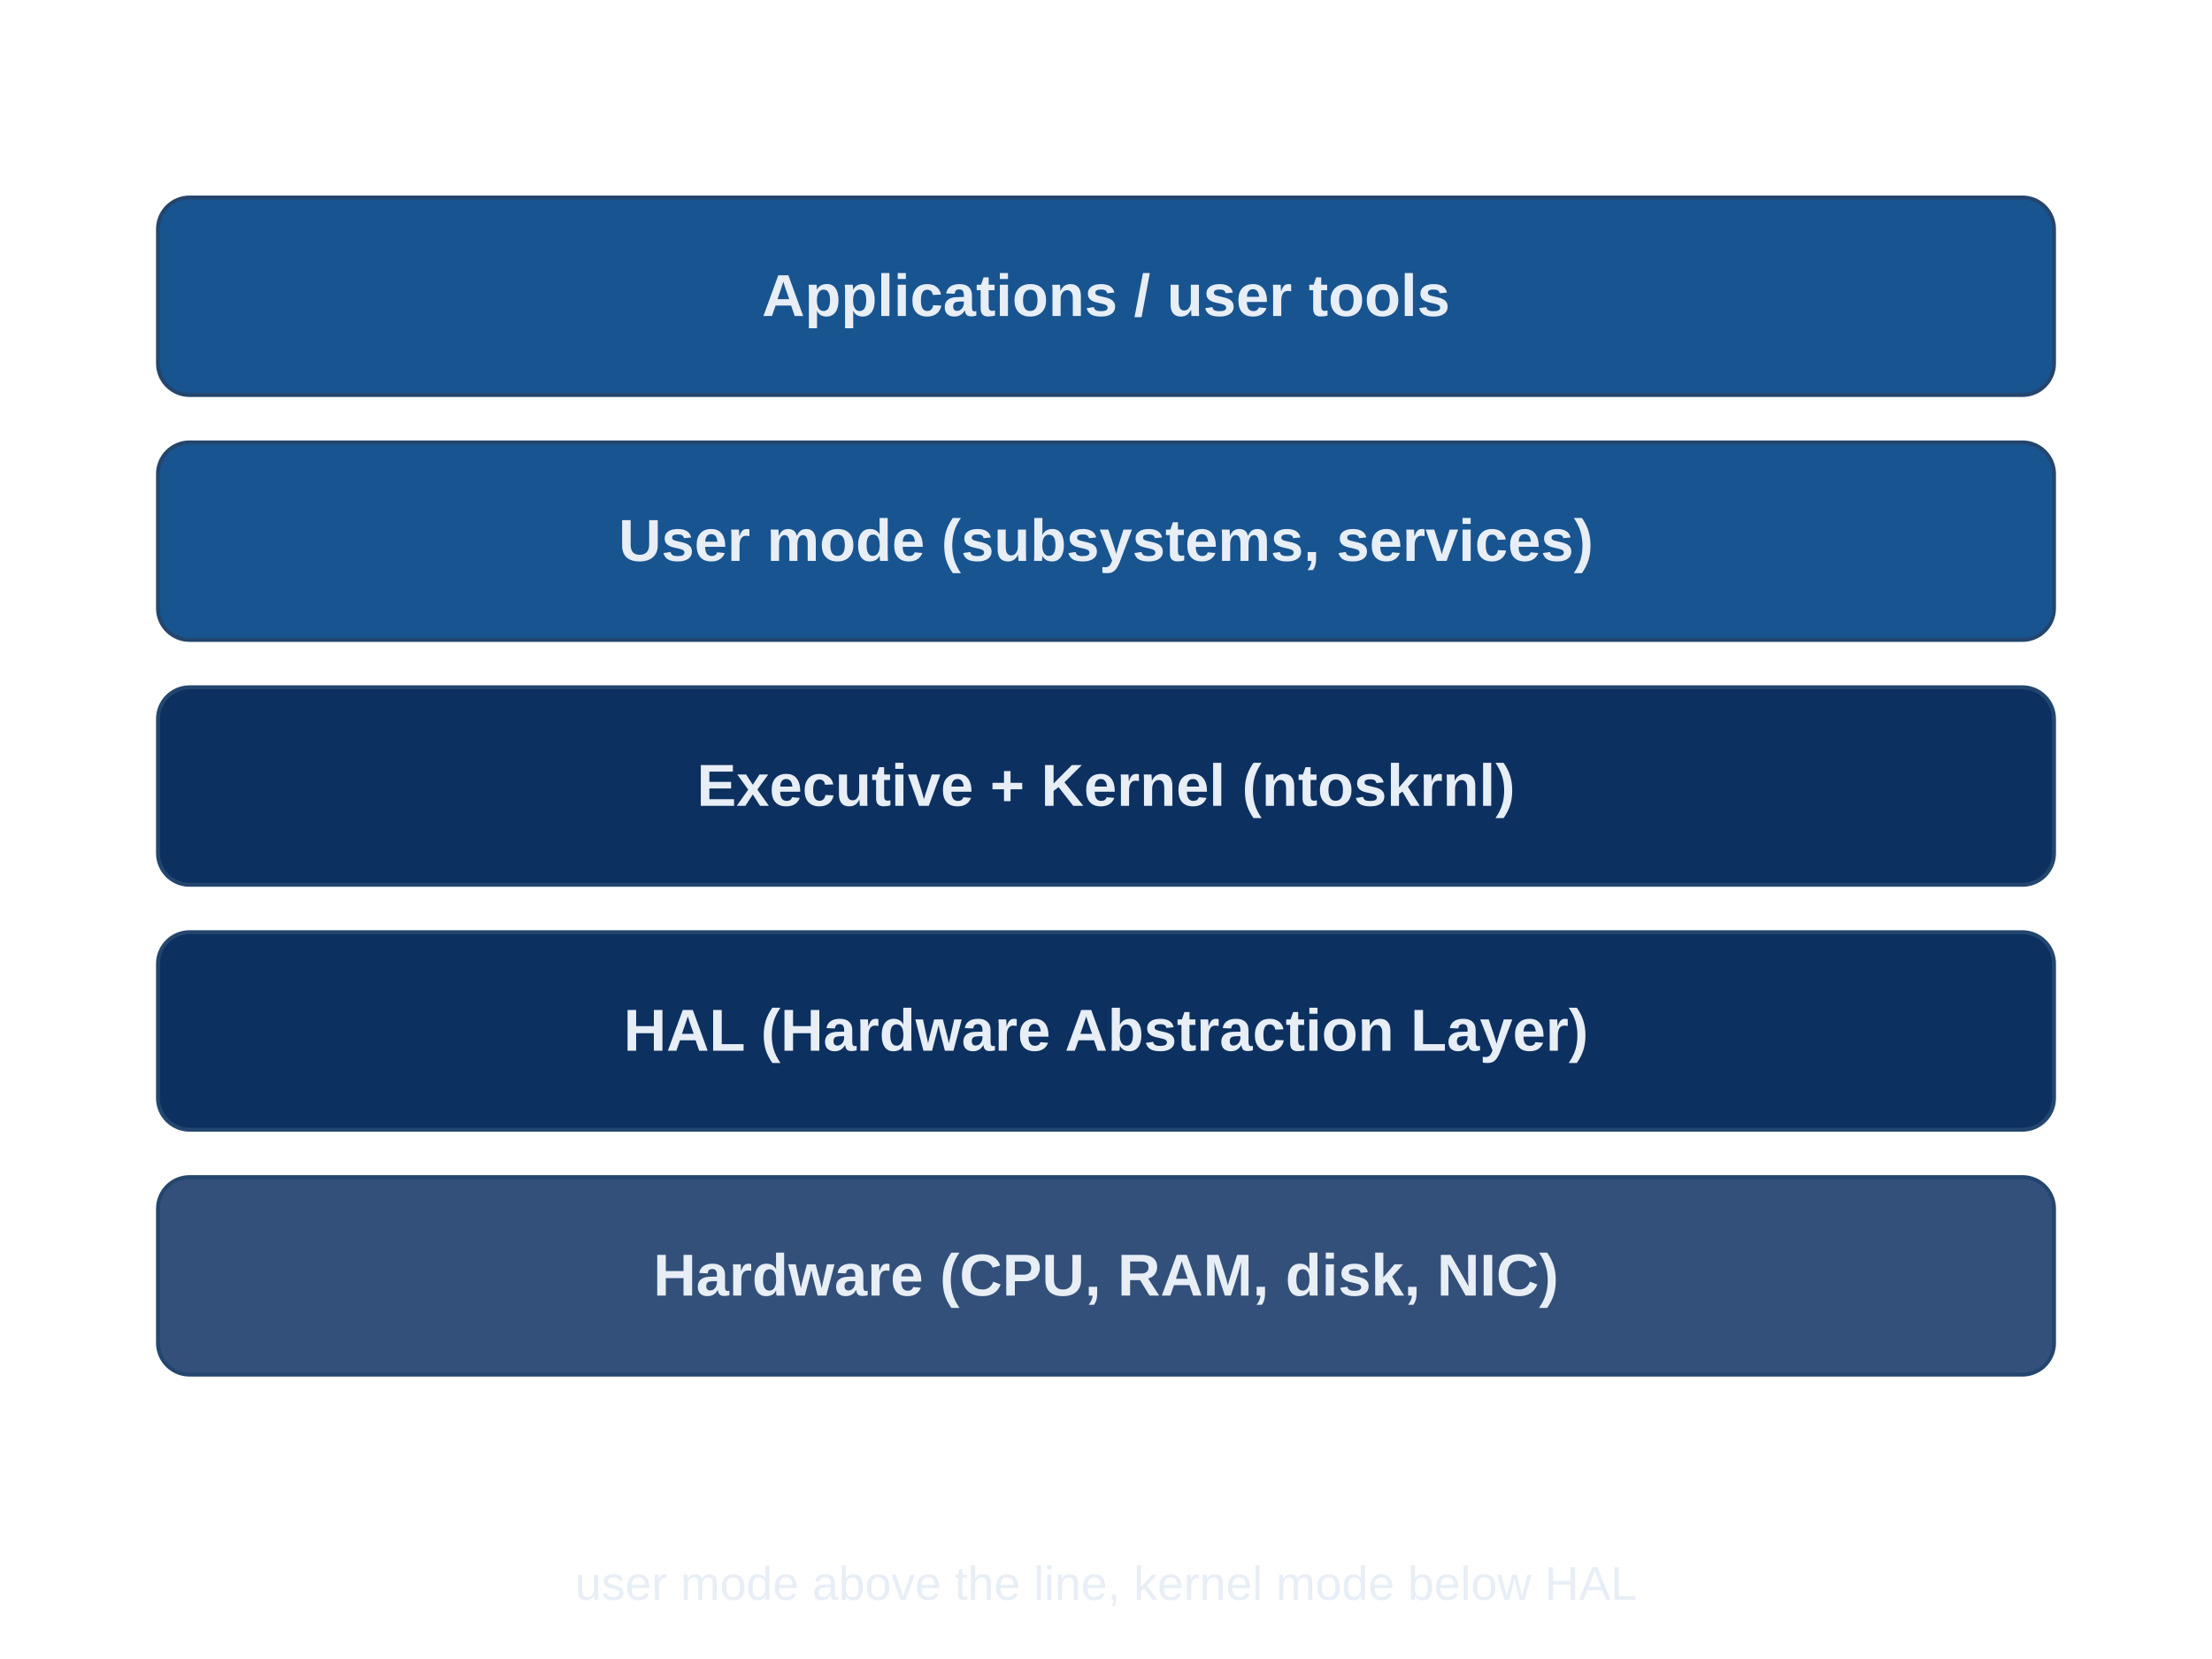
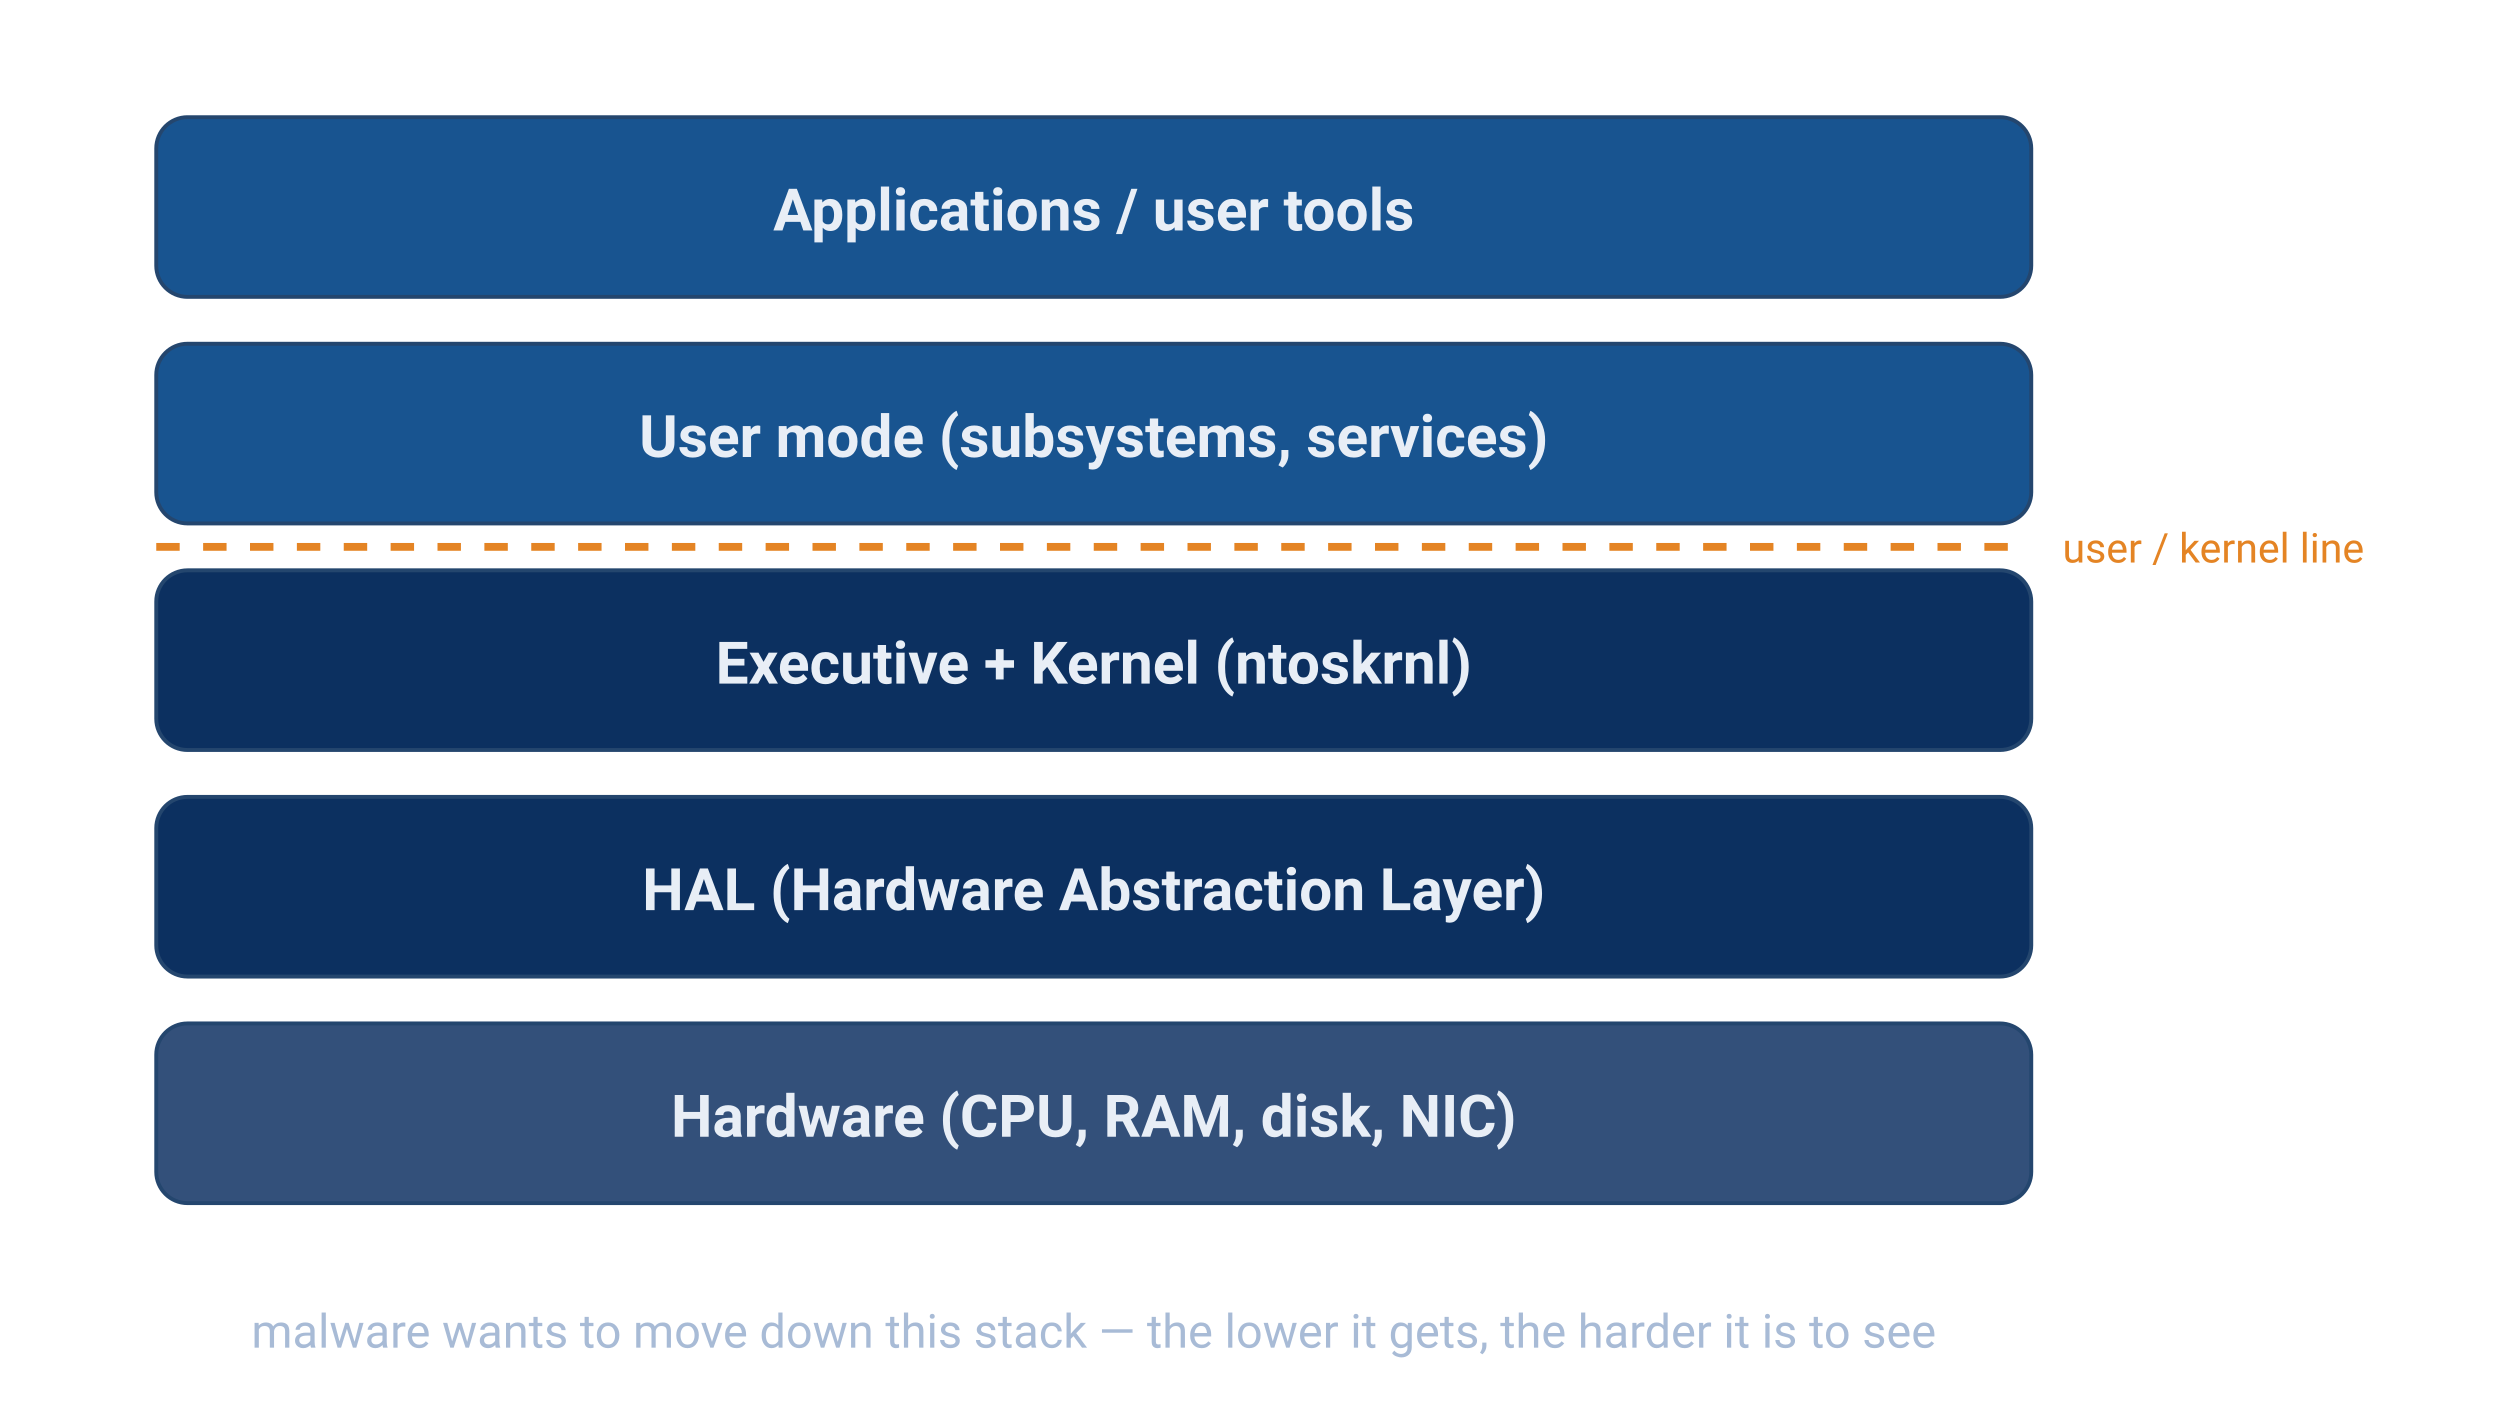
- <svg xmlns="http://www.w3.org/2000/svg" viewBox="0 0 560 420" role="img" aria-label="Windows architecture layers">
-   <defs>
-     <style>.t{fill:#e8eef6;font-family:system-ui,Segoe UI,Arial,sans-serif}</style>
-   </defs>
-   <rect x="40" y="50" width="480" height="50" rx="8" fill="#185490" stroke="#24466e" />
-   <text class="t" x="280" y="80" text-anchor="middle" font-size="15" font-weight="600">Applications / user tools</text>
-   <rect x="40" y="112" width="480" height="50" rx="8" fill="#185490" stroke="#24466e" />
-   <text class="t" x="280" y="142" text-anchor="middle" font-size="15" font-weight="600">User mode  (subsystems, services)</text>
-   <rect x="40" y="174" width="480" height="50" rx="8" fill="#0C3060" stroke="#24466e" />
-   <text class="t" x="280" y="204" text-anchor="middle" font-size="15" font-weight="600">Executive + Kernel  (ntoskrnl)</text>
-   <rect x="40" y="236" width="480" height="50" rx="8" fill="#0C3060" stroke="#24466e" />
-   <text class="t" x="280" y="266" text-anchor="middle" font-size="15" font-weight="600">HAL  (Hardware Abstraction Layer)</text>
-   <rect x="40" y="298" width="480" height="50" rx="8" fill="#33507a" stroke="#24466e" />
-   <text class="t" x="280" y="328" text-anchor="middle" font-size="15" font-weight="600">Hardware  (CPU, RAM, disk, NIC)</text>
-   <text class="t" x="280" y="405" text-anchor="middle" font-size="12" fill="#9fb3c8">user mode above the line, kernel mode below HAL</text>
+ <svg xmlns="http://www.w3.org/2000/svg" viewBox="0 0 640 360" role="img" aria-label="Windows architecture layers">
+   <rect x="40" y="30" width="480" height="46" rx="8" fill="#185490" stroke="#24466e" />
+   <text x="280" y="59" text-anchor="middle" font-size="15" font-weight="600" fill="#e8eef6" font-family="system-ui, 'Segoe UI', Roboto, Arial, sans-serif">Applications / user tools</text>
+   <rect x="40" y="88" width="480" height="46" rx="8" fill="#185490" stroke="#24466e" />
+   <text x="280" y="117" text-anchor="middle" font-size="15" font-weight="600" fill="#e8eef6" font-family="system-ui, 'Segoe UI', Roboto, Arial, sans-serif">User mode  (subsystems, services)</text>
+   <rect x="40" y="146" width="480" height="46" rx="8" fill="#0C3060" stroke="#24466e" />
+   <text x="280" y="175" text-anchor="middle" font-size="15" font-weight="600" fill="#e8eef6" font-family="system-ui, 'Segoe UI', Roboto, Arial, sans-serif">Executive + Kernel  (ntoskrnl)</text>
+   <rect x="40" y="204" width="480" height="46" rx="8" fill="#0C3060" stroke="#24466e" />
+   <text x="280" y="233" text-anchor="middle" font-size="15" font-weight="600" fill="#e8eef6" font-family="system-ui, 'Segoe UI', Roboto, Arial, sans-serif">HAL  (Hardware Abstraction Layer)</text>
+   <rect x="40" y="262" width="480" height="46" rx="8" fill="#33507a" stroke="#24466e" />
+   <text x="280" y="291" text-anchor="middle" font-size="15" font-weight="600" fill="#e8eef6" font-family="system-ui, 'Segoe UI', Roboto, Arial, sans-serif">Hardware  (CPU, RAM, disk, NIC)</text>
+   <line x1="40" y1="140" x2="520" y2="140" stroke="#E48424" stroke-width="2" stroke-dasharray="6 6" />
+   <text x="528" y="144" text-anchor="start" font-size="10.5" font-weight="400" fill="#E48424" font-family="system-ui, 'Segoe UI', Roboto, Arial, sans-serif">user / kernel line</text>
+   <text x="280" y="345" text-anchor="middle" font-size="12" font-weight="400" fill="#a8bbd6" font-family="system-ui, 'Segoe UI', Roboto, Arial, sans-serif">malware wants to move down this stack — the lower it gets, the harder it is to see</text>
</svg>
